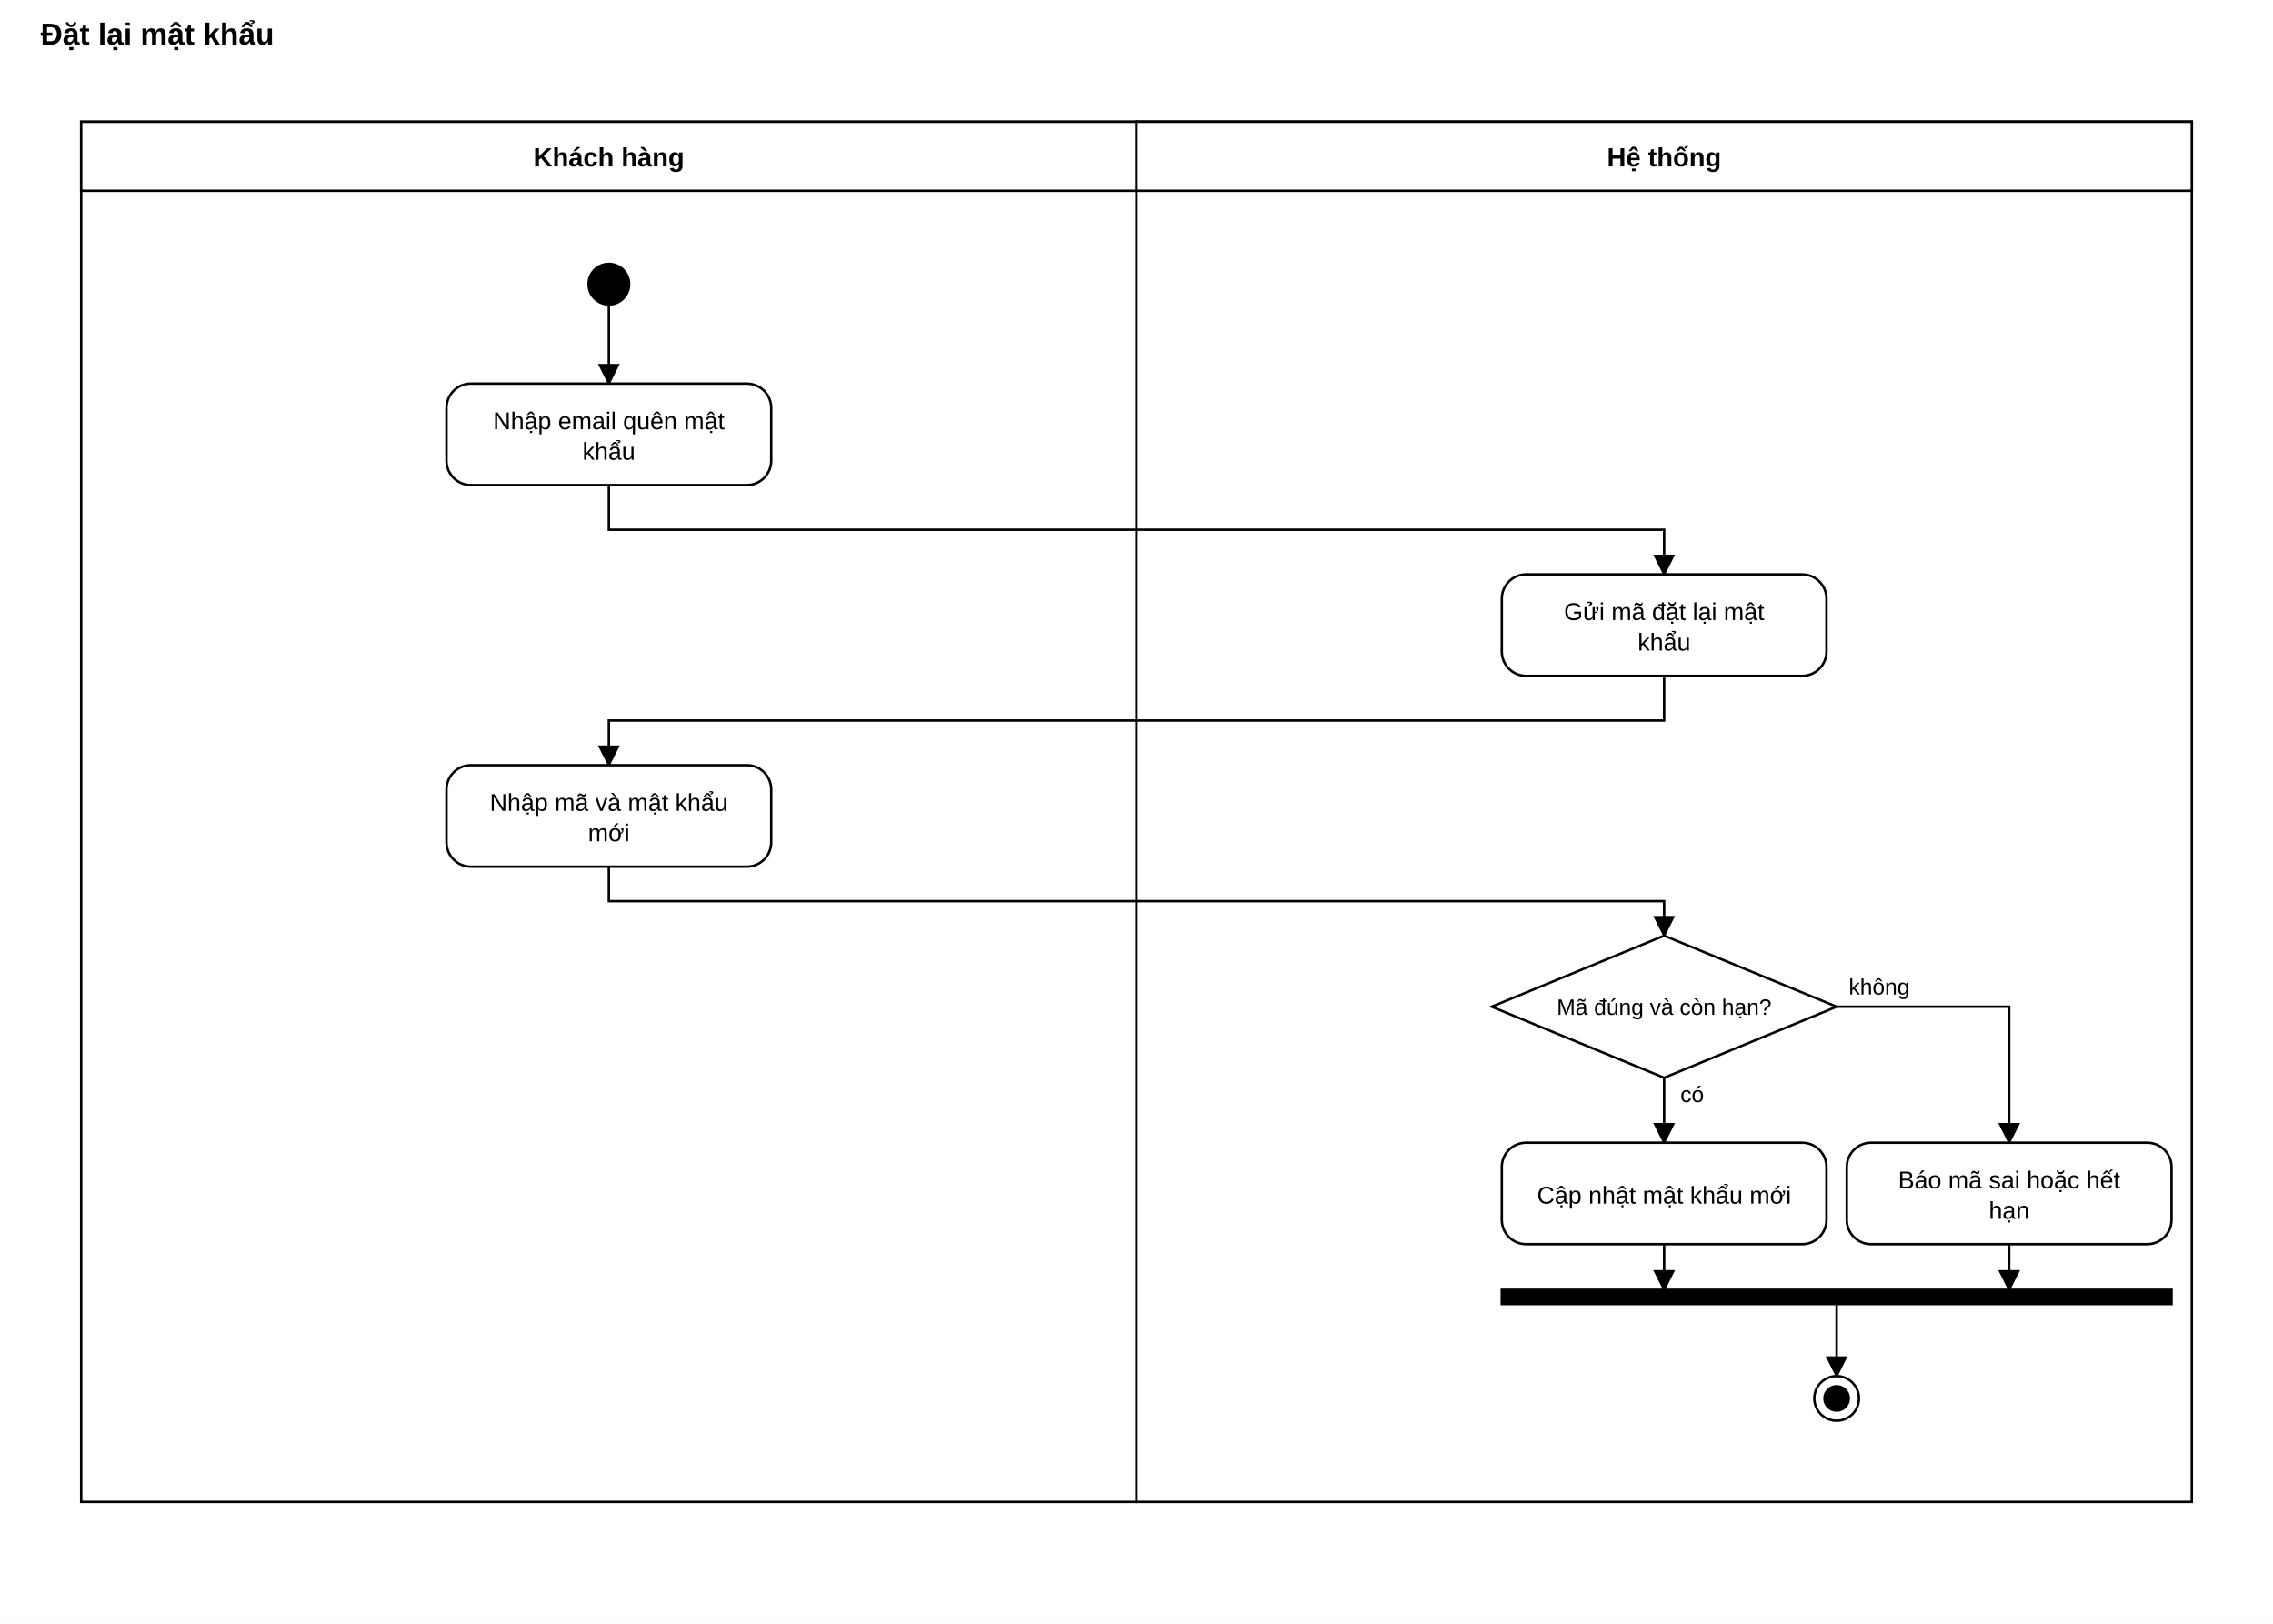
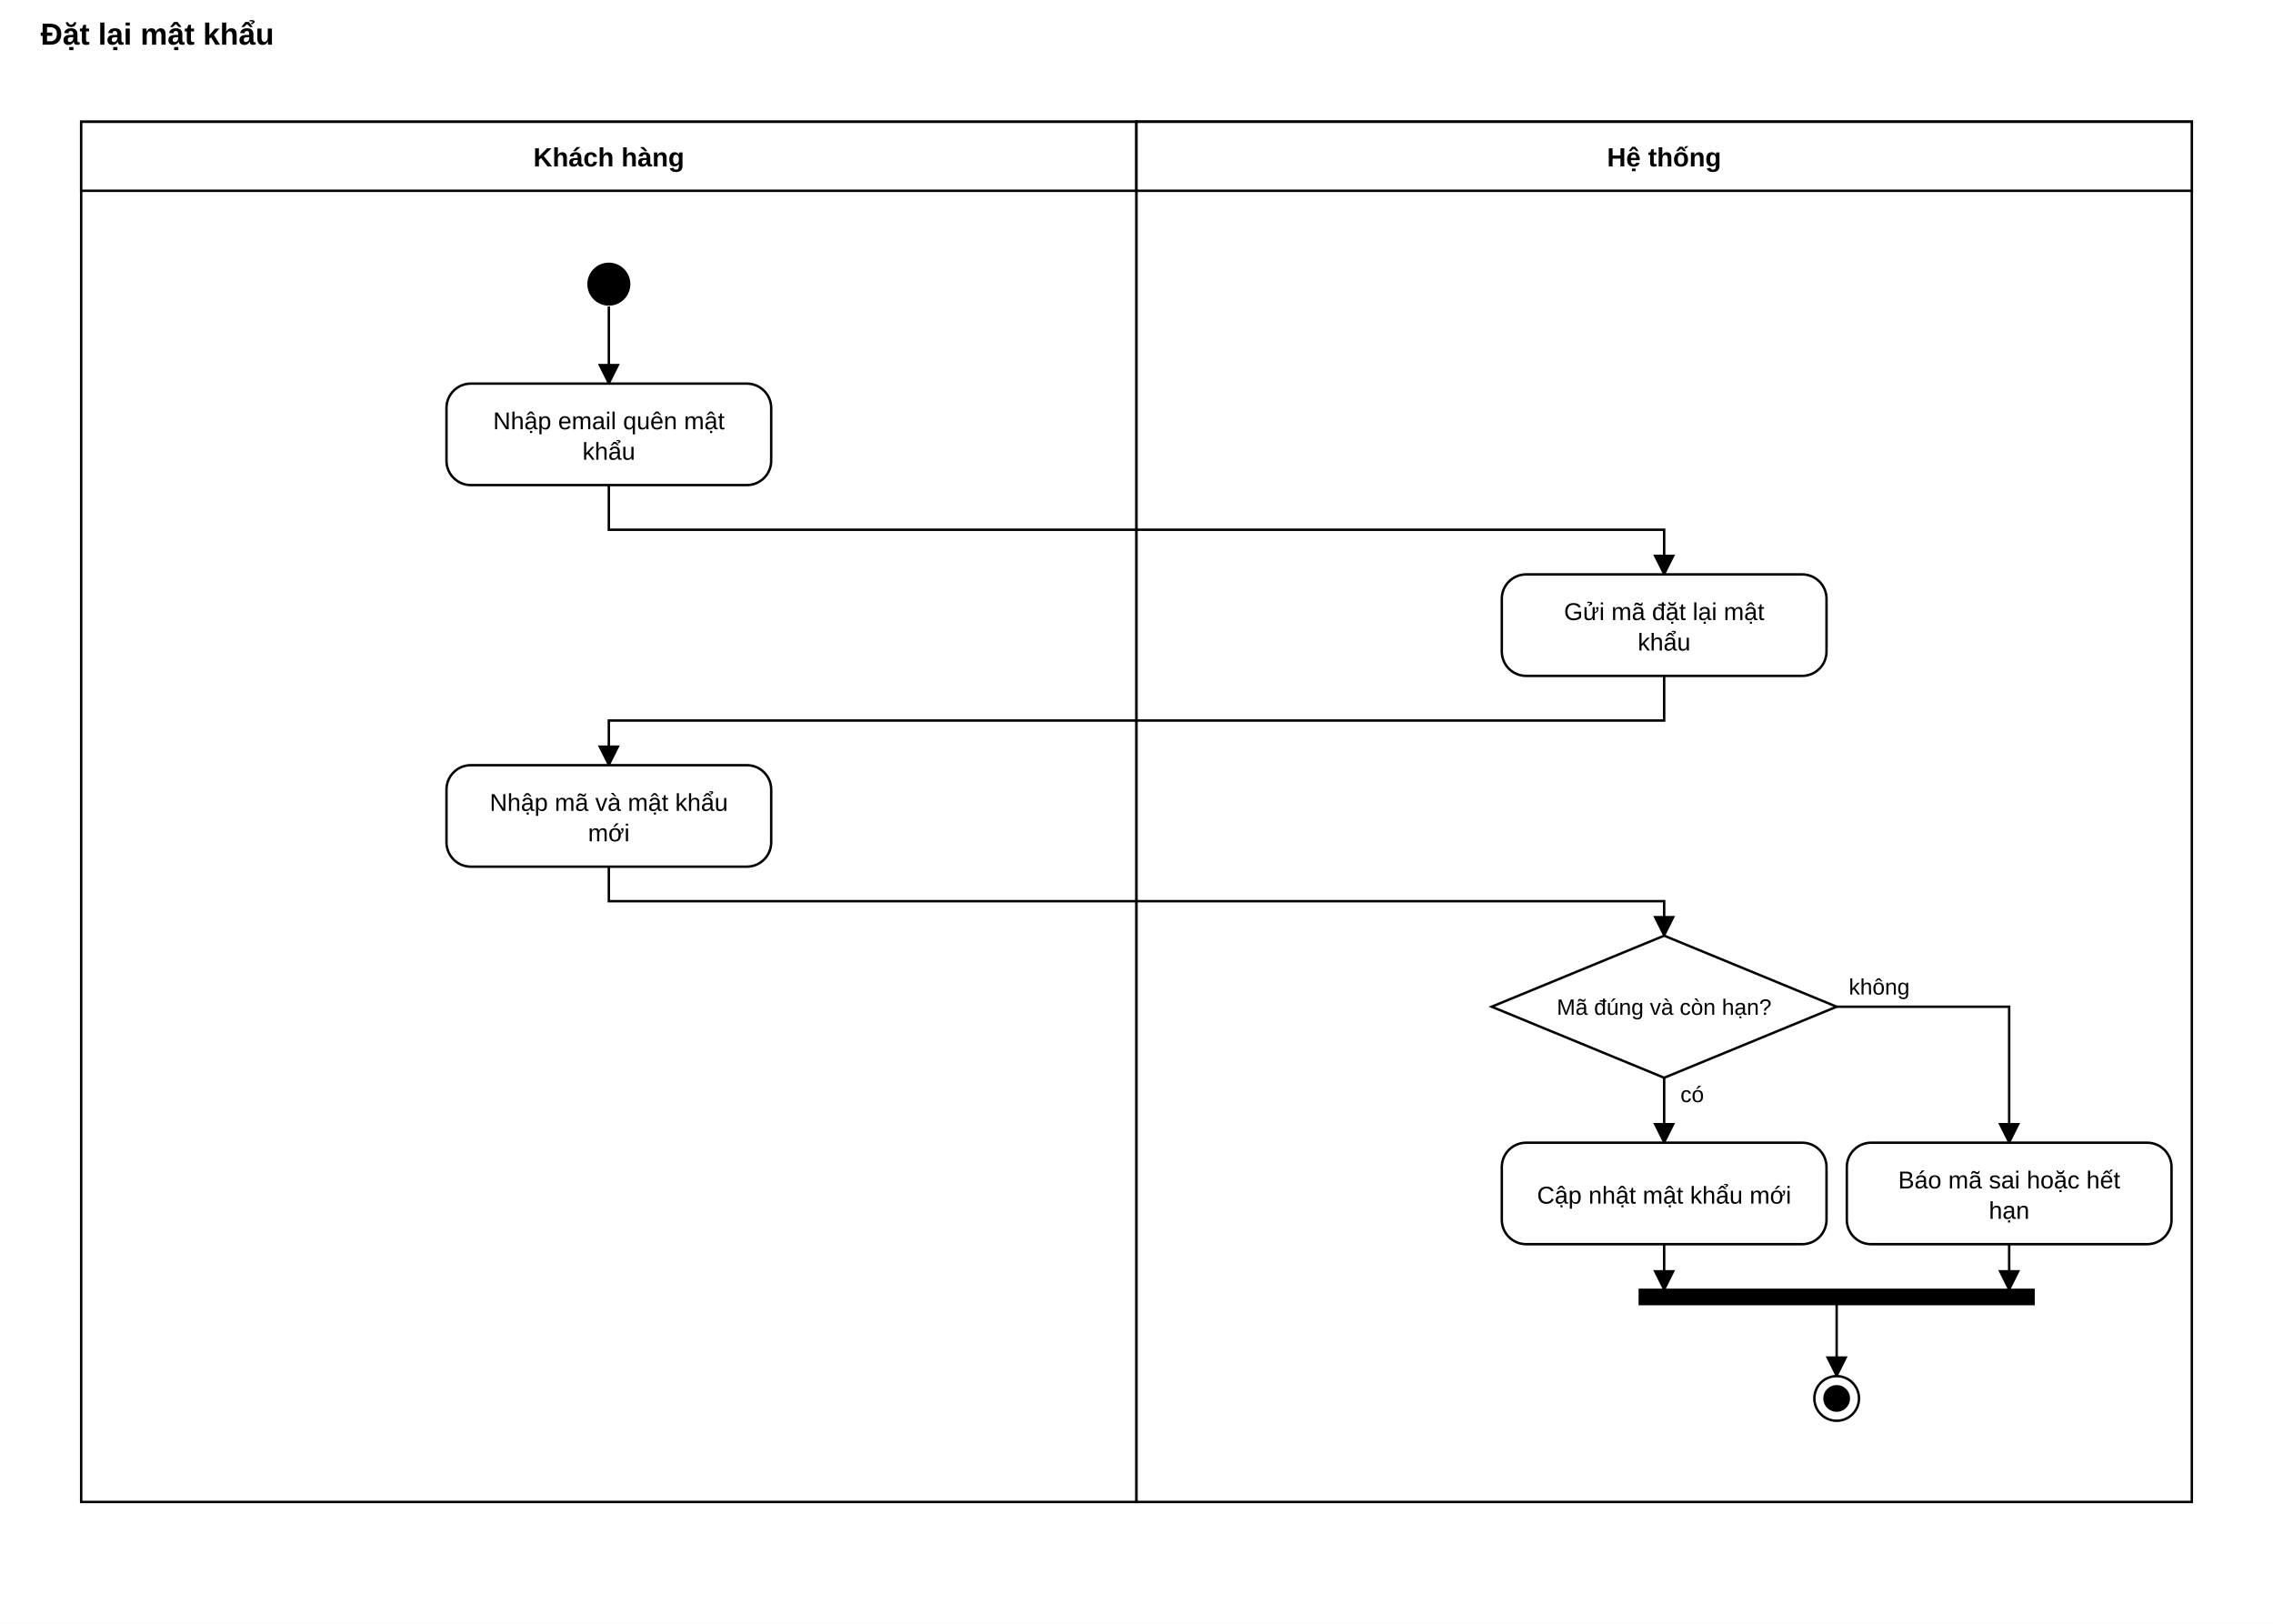
<svg xmlns="http://www.w3.org/2000/svg" width="1120" height="800" viewBox="0 0 1120 800">
  <defs>
    <marker id="dac" viewBox="0 0 10 10" refX="9" refY="5" markerWidth="9" markerHeight="9" orient="auto">
      <path d="M0,0 L10,5 L0,10 z" fill="#000" />
    </marker>
    <marker id="ho" viewBox="0 0 12 12" refX="11" refY="6" markerWidth="11" markerHeight="11" orient="auto">
      <path d="M1,1 L11,6 L1,11" fill="none" stroke="#000" stroke-width="1.2" />
    </marker>
  </defs>
  <rect width="100%" height="100%" fill="#fff" />
  <text x="20" y="22" font-family="Arial, Helvetica, sans-serif" font-size="15" text-anchor="start" font-weight="bold" fill="#000">Đặt lại mật khẩu</text>
  <rect x="560" y="60" width="520" height="1" rx="0" fill="#fff" stroke="#000" stroke-width="1.2" />
  <rect x="40" y="60" width="520" height="680.0" rx="0" fill="#fff" stroke="#000" stroke-width="1.2" />
  <rect x="40" y="60" width="520" height="34" rx="0" fill="#fff" stroke="#000" stroke-width="1.2" />
  <text x="300.0" y="82" font-family="Arial, Helvetica, sans-serif" font-size="13" text-anchor="middle" font-weight="bold" fill="#000">Khách hàng</text>
  <rect x="560" y="60" width="520" height="680.0" rx="0" fill="#fff" stroke="#000" stroke-width="1.2" />
  <rect x="560" y="60" width="520" height="34" rx="0" fill="#fff" stroke="#000" stroke-width="1.2" />
  <text x="820.0" y="82" font-family="Arial, Helvetica, sans-serif" font-size="13" text-anchor="middle" font-weight="bold" fill="#000">Hệ thống</text>
  <line x1="300" y1="151.0" x2="300" y2="189.0" stroke="#000" stroke-width="1.2" marker-end="url(#dac)" />
  <path d="M 300 239.0 V 261.0 H 820 V 283.0" fill="none" stroke="#000" stroke-width="1.2" marker-end="url(#dac)" />
  <path d="M 820 333.0 V 355.0 H 300 V 377.0" fill="none" stroke="#000" stroke-width="1.2" marker-end="url(#dac)" />
  <path d="M 300 427.0 V 444.0 H 820 V 461.0" fill="none" stroke="#000" stroke-width="1.2" marker-end="url(#dac)" />
  <line x1="820" y1="531.0" x2="820" y2="563.0" stroke="#000" stroke-width="1.2" marker-end="url(#dac)" />
  <text x="828" y="543.0" font-family="Arial, Helvetica, sans-serif" font-size="11" text-anchor="start" font-weight="normal" fill="#000">có</text>
  <path d="M 905.0 496 H 990 V 563.0" fill="none" stroke="#000" stroke-width="1.2" marker-end="url(#dac)" />
  <text x="911.0" y="490" font-family="Arial, Helvetica, sans-serif" font-size="11" text-anchor="start" font-weight="normal" fill="#000">không</text>
  <line x1="820" y1="613.0" x2="820" y2="635.5" stroke="#000" stroke-width="1.2" marker-end="url(#dac)" />
  <line x1="990" y1="613.0" x2="990" y2="635.5" stroke="#000" stroke-width="1.2" marker-end="url(#dac)" />
  <line x1="905.0" y1="642.5" x2="905.0" y2="678.0" stroke="#000" stroke-width="1.2" marker-end="url(#dac)" />
  <circle cx="300" cy="140" r="10" fill="#000" stroke="#000" stroke-width="1.2" />
  <rect x="220.0" y="189.0" width="160" height="50" rx="12" fill="#fff" stroke="#000" stroke-width="1.2" />
  <text x="300" y="211.5" font-family="Arial, Helvetica, sans-serif" font-size="12" text-anchor="middle" font-weight="normal" fill="#000">Nhập email quên mật</text>
  <text x="300" y="226.5" font-family="Arial, Helvetica, sans-serif" font-size="12" text-anchor="middle" font-weight="normal" fill="#000">khẩu</text>
  <rect x="740.0" y="283.0" width="160" height="50" rx="12" fill="#fff" stroke="#000" stroke-width="1.2" />
  <text x="820" y="305.5" font-family="Arial, Helvetica, sans-serif" font-size="12" text-anchor="middle" font-weight="normal" fill="#000">Gửi mã đặt lại mật</text>
  <text x="820" y="320.5" font-family="Arial, Helvetica, sans-serif" font-size="12" text-anchor="middle" font-weight="normal" fill="#000">khẩu</text>
  <rect x="220.0" y="377.0" width="160" height="50" rx="12" fill="#fff" stroke="#000" stroke-width="1.2" />
  <text x="300" y="399.5" font-family="Arial, Helvetica, sans-serif" font-size="12" text-anchor="middle" font-weight="normal" fill="#000">Nhập mã và mật khẩu</text>
  <text x="300" y="414.5" font-family="Arial, Helvetica, sans-serif" font-size="12" text-anchor="middle" font-weight="normal" fill="#000">mới</text>
  <path d="M 820 461.0 L 905.0 496 L 820 531.0 L 735.0 496 Z" fill="#fff" stroke="#000" stroke-width="1.2" />
  <text x="820" y="500" font-family="Arial, Helvetica, sans-serif" font-size="11" text-anchor="middle" font-weight="normal" fill="#000">Mã đúng và còn hạn?</text>
  <rect x="740.0" y="563.0" width="160" height="50" rx="12" fill="#fff" stroke="#000" stroke-width="1.2" />
  <text x="820" y="593.0" font-family="Arial, Helvetica, sans-serif" font-size="12" text-anchor="middle" font-weight="normal" fill="#000">Cập nhật mật khẩu mới</text>
  <rect x="910.0" y="563.0" width="160" height="50" rx="12" fill="#fff" stroke="#000" stroke-width="1.2" />
  <text x="990" y="585.5" font-family="Arial, Helvetica, sans-serif" font-size="12" text-anchor="middle" font-weight="normal" fill="#000">Báo mã sai hoặc hết</text>
  <text x="990" y="600.5" font-family="Arial, Helvetica, sans-serif" font-size="12" text-anchor="middle" font-weight="normal" fill="#000">hạn</text>
-   <rect x="740.0" y="635.5" width="330.0" height="7" rx="0" fill="#000" stroke="#000" stroke-width="1.2" />
+   <rect x="808.0" y="635.5" width="194" height="7" rx="0" fill="#000" stroke="#000" stroke-width="1.2" />
  <circle cx="905.0" cy="689.0" r="11" fill="#fff" stroke="#000" stroke-width="1.2" />
  <circle cx="905.0" cy="689.0" r="6" fill="#000" stroke="#000" stroke-width="1.2" />
</svg>
